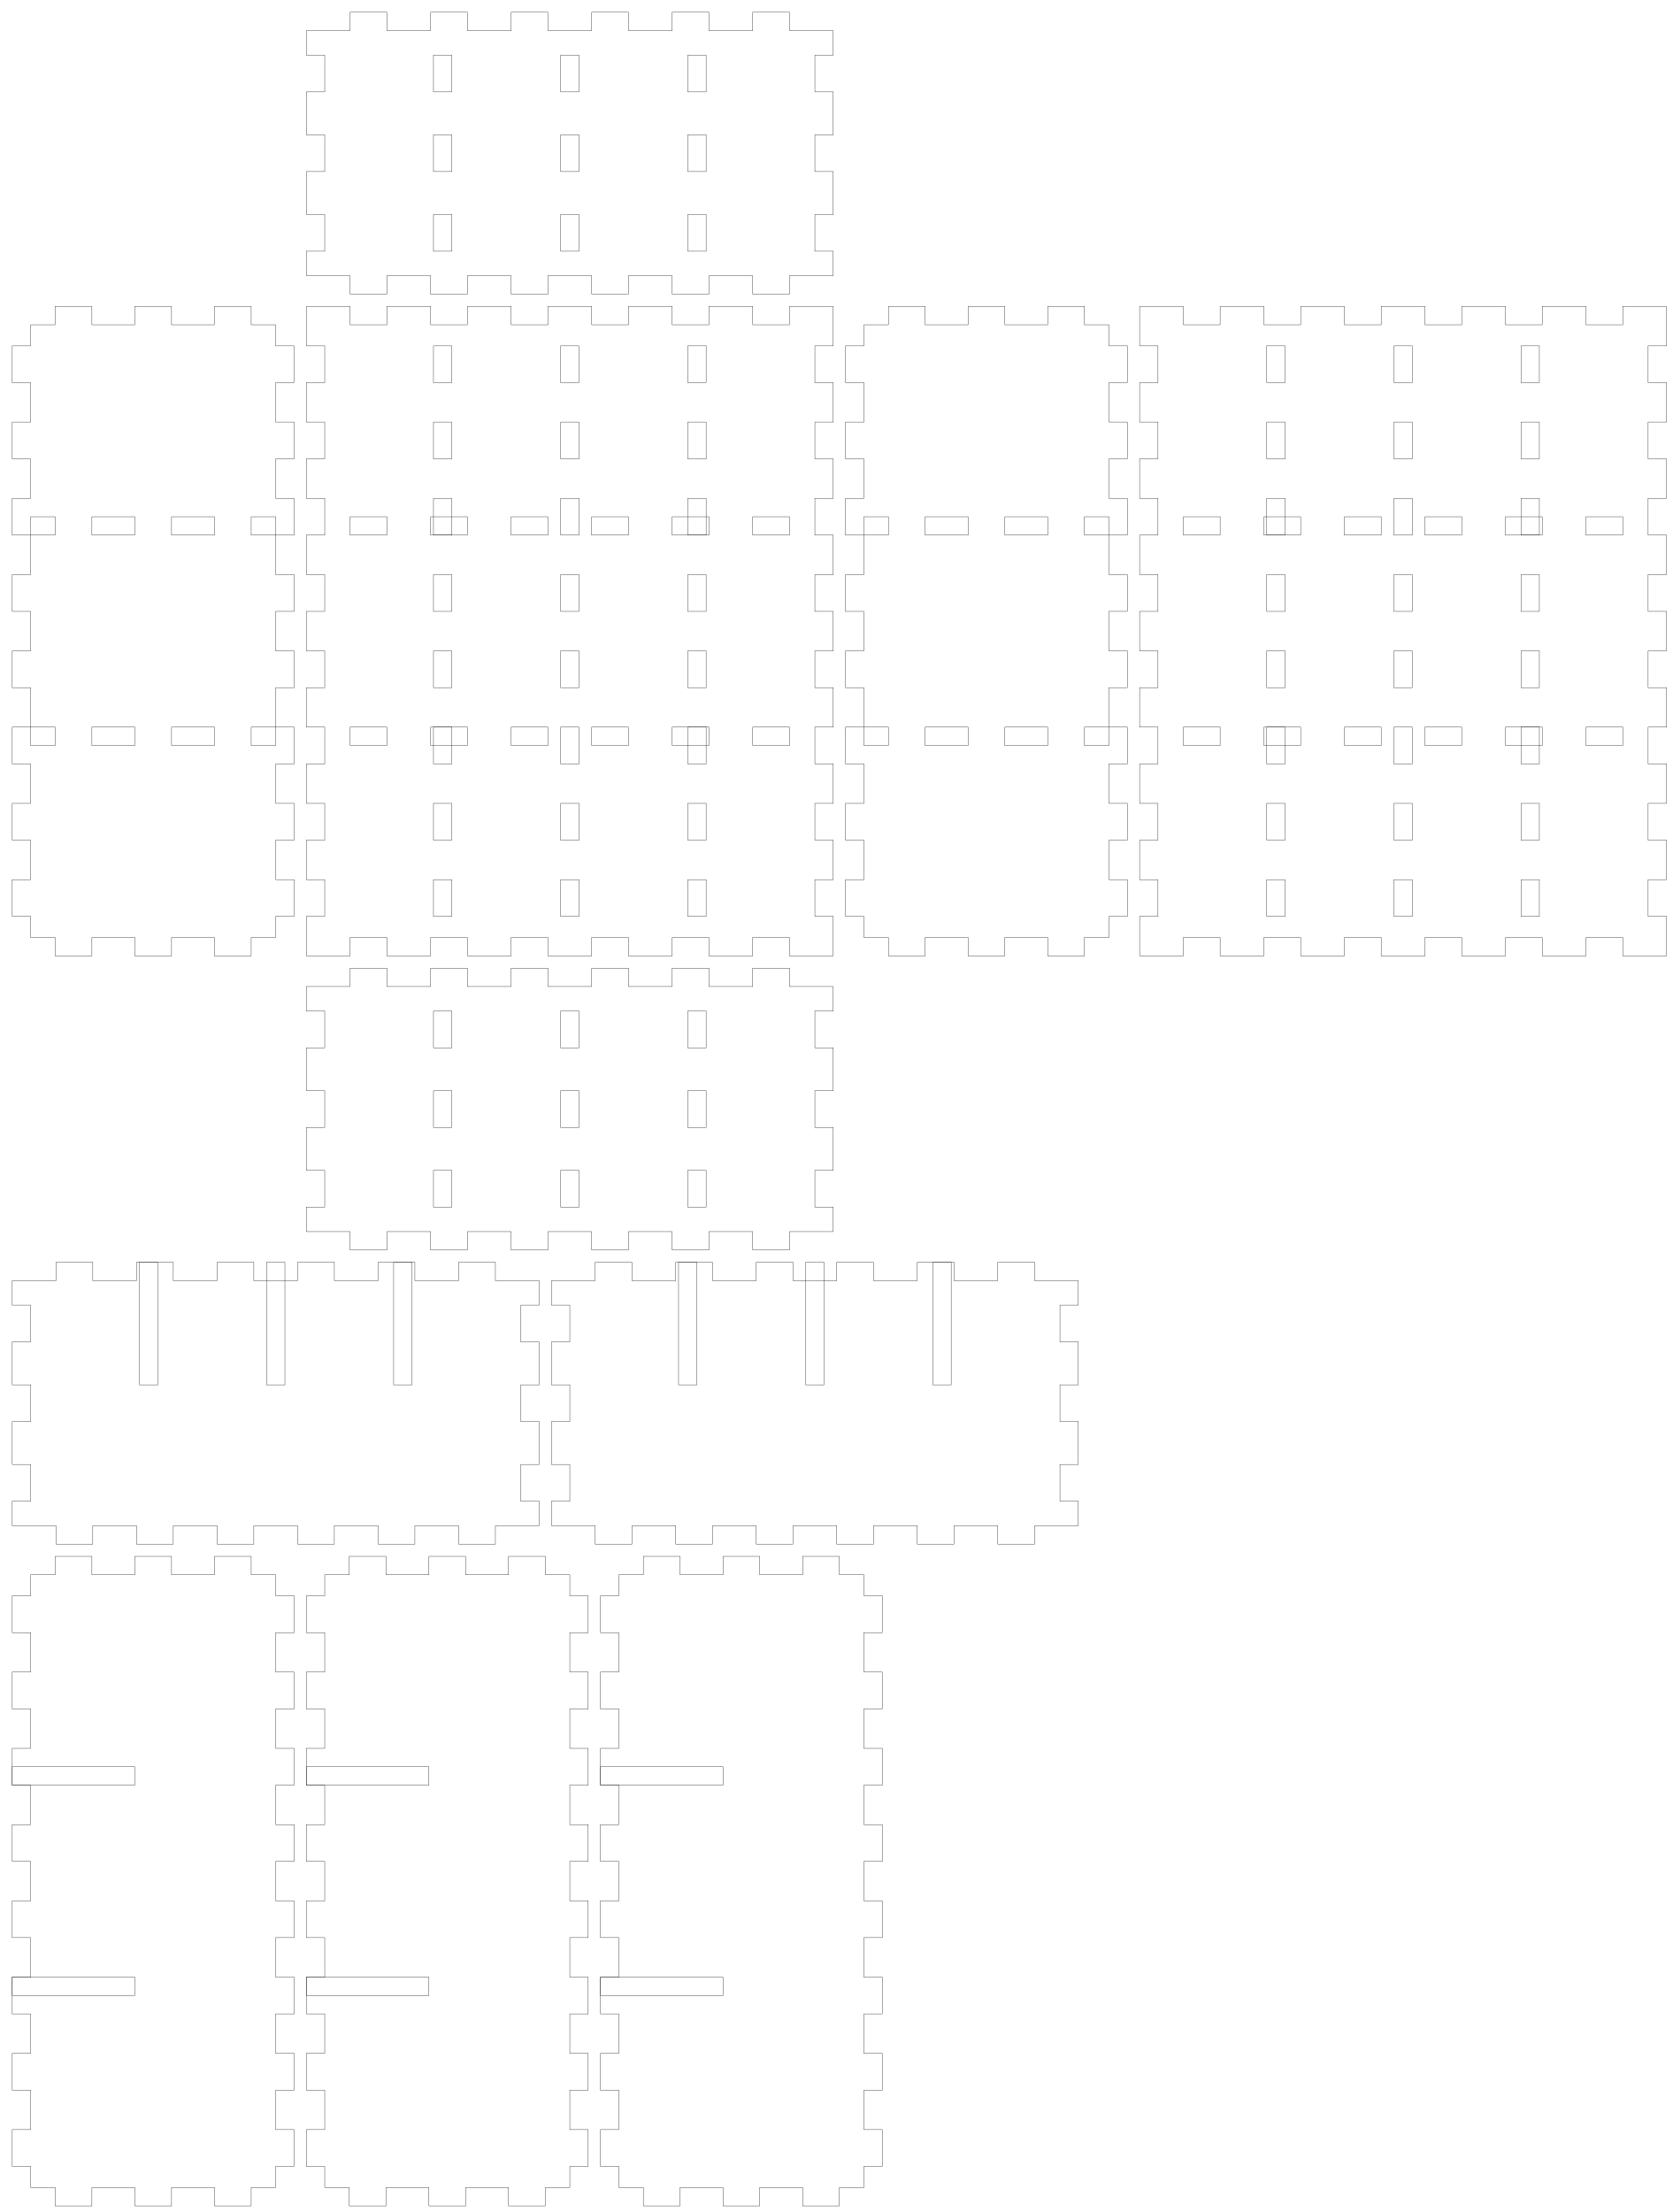
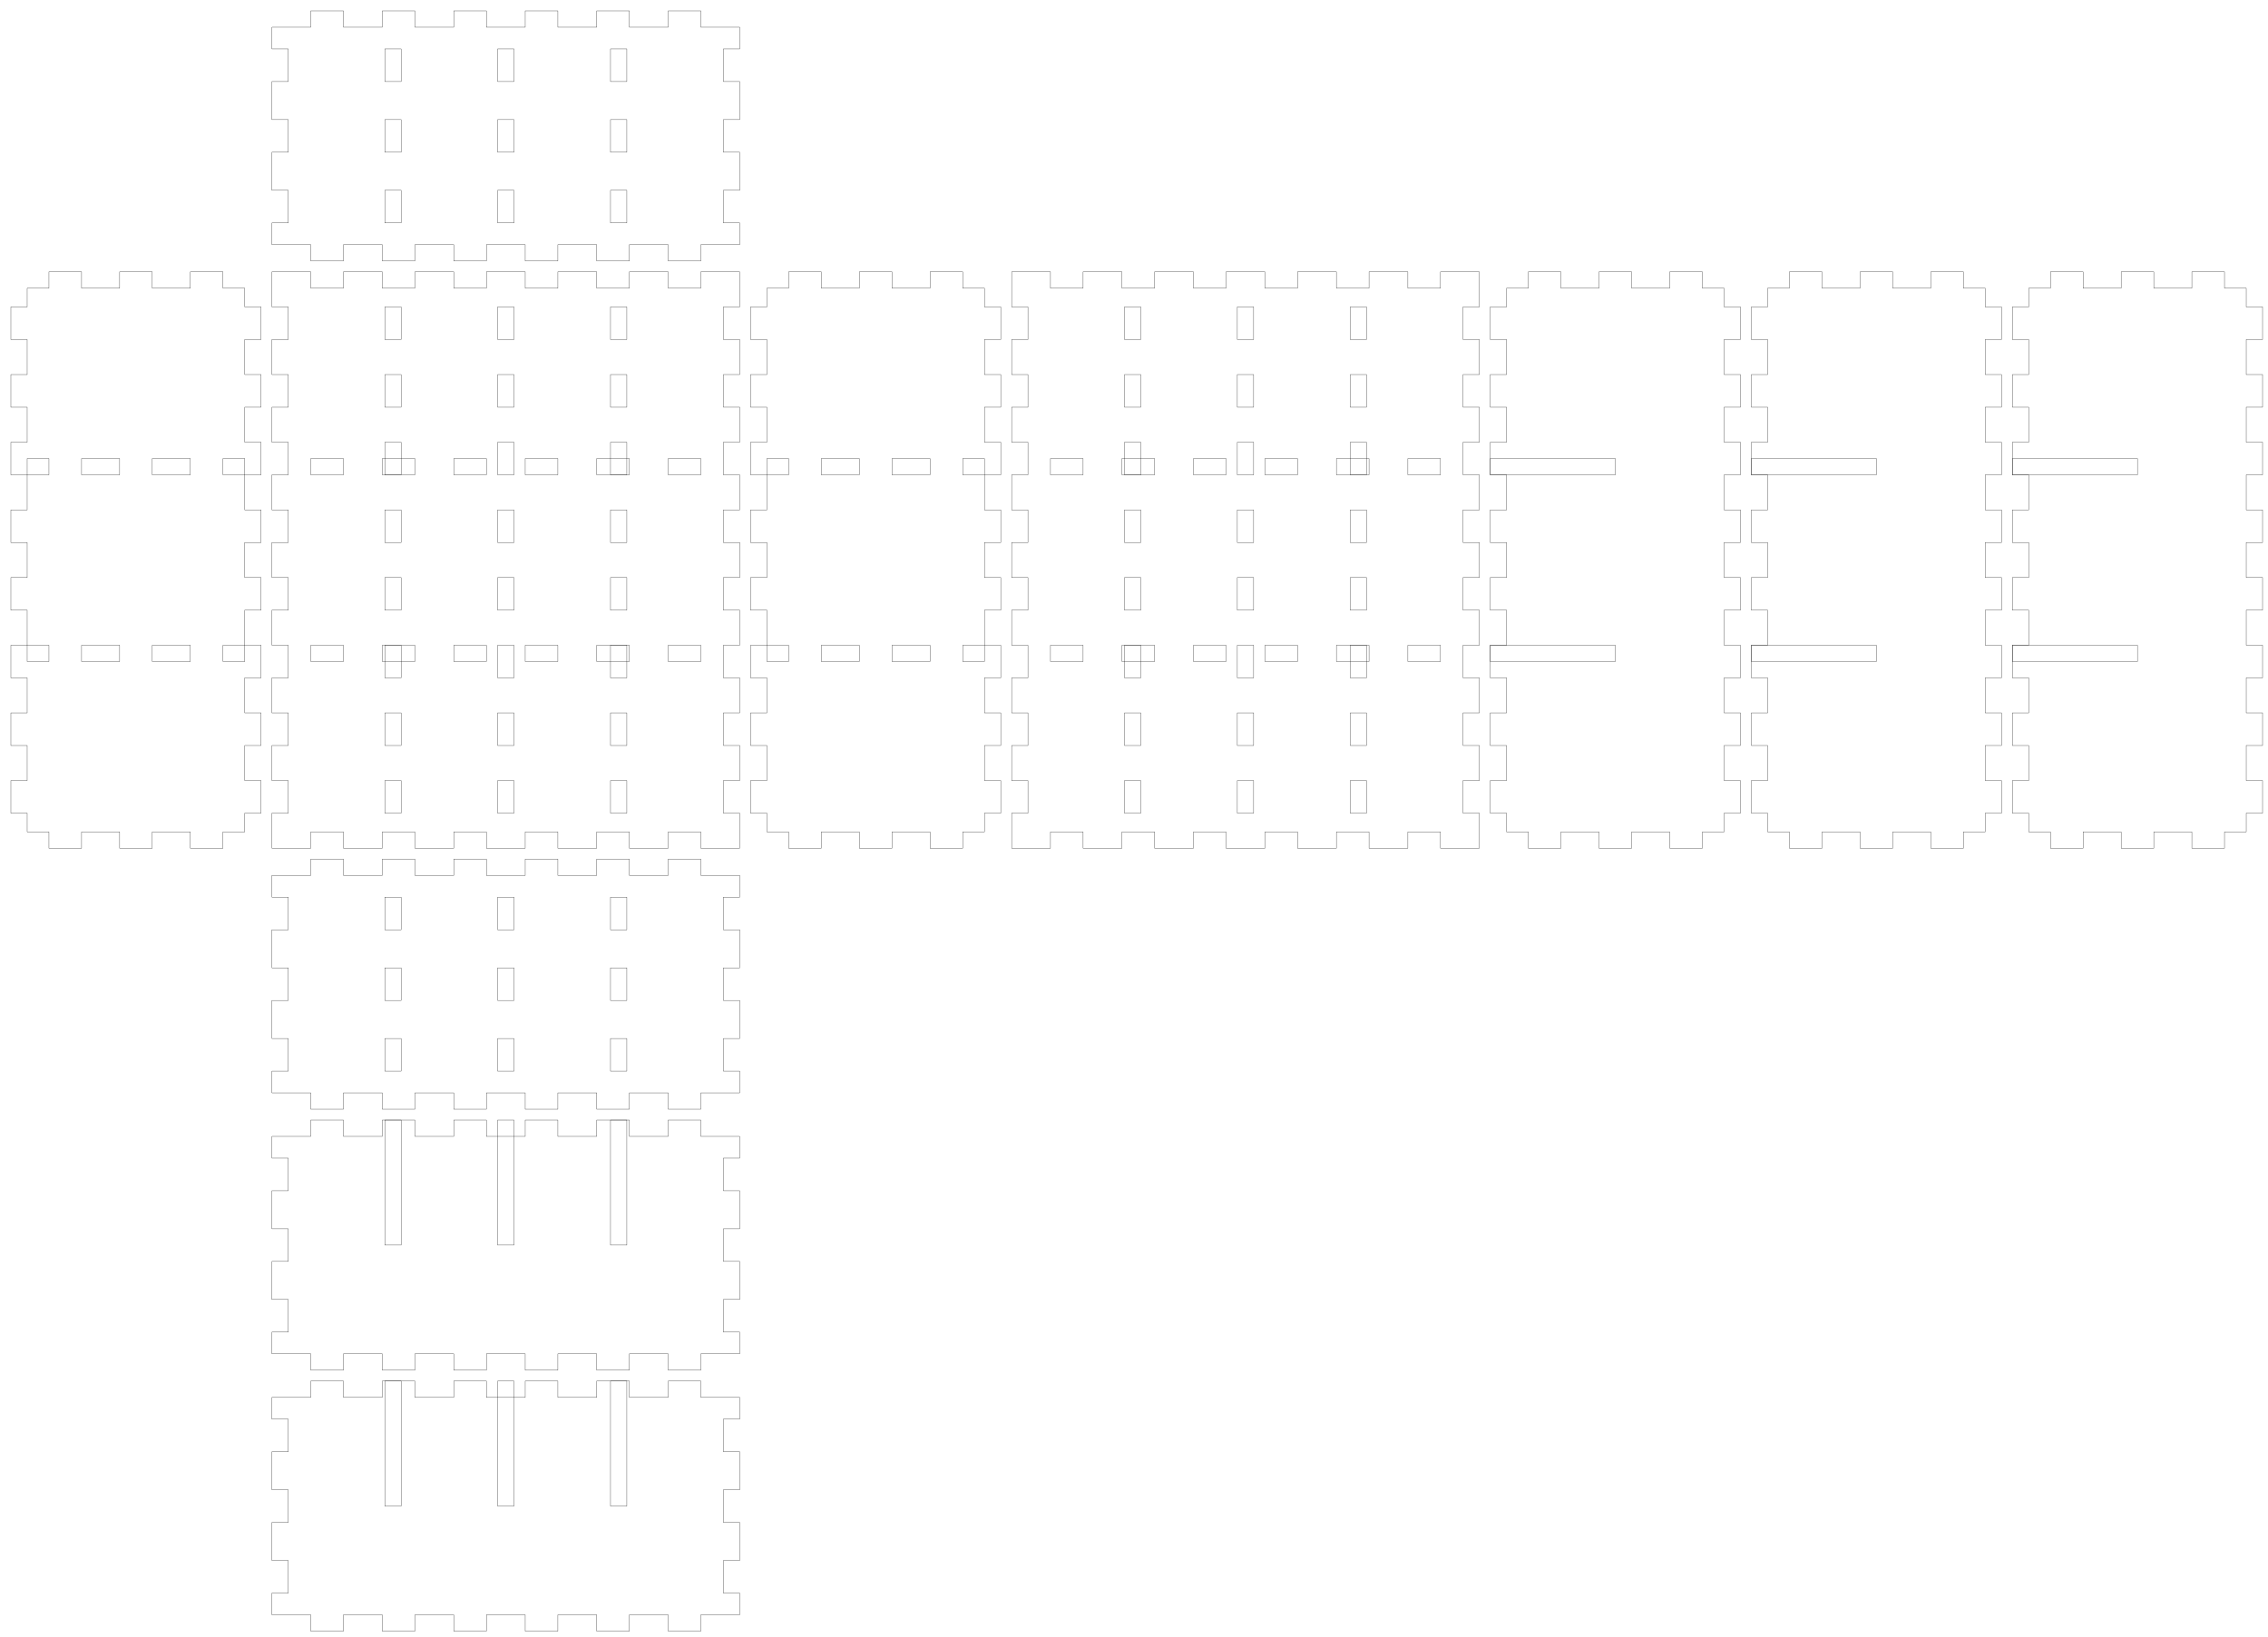
- <svg xmlns="http://www.w3.org/2000/svg" width="273mm" height="361mm" viewBox="0 0 273 361" version="1.1" id="svg5">
+ <svg xmlns="http://www.w3.org/2000/svg" width="417mm" height="301mm" viewBox="0 0 417 301" version="1.1" id="svg5">
  <defs id="defs2" />
  <g id="layer1">
    <g id="piece_001">
      <path id="side_001" style="fill:none;stroke:#000000;stroke-width:0.051" d="m 50 161 l 7.143 0 l 0 -3 l 6 0 l 0 3 l 7.143 0 l 0 -3 l 6 0 l 0 3 l 7.143 0 l 0 -3 l 6 0 l 0 3 l 7.143 0 l 0 -3 l 6 0 l 0 3 l 7.143 0 l 0 -3 l 6 0 l 0 3 l 7.143 0 l 0 -3 l 6 0 l 0 3 l 7.143 0" />
      <path id="side_002" style="fill:none;stroke:#000000;stroke-width:0.051" d="m 136 161 l 0 4 l -3 0 l 0 6 l 3 0 l 0 7 l -3 0 l 0 6 l 3 0 l 0 7 l -3 0 l 0 6 l 3 0 l 0 4" />
      <path id="hole_001" style="fill:none;stroke:#000000;stroke-width:0.051" d="m 112.25 165 l 0 6 l 3 0 l 0 -6 l -3 0 z" />
      <path id="hole_002" style="fill:none;stroke:#000000;stroke-width:0.051" d="m 91.5 165 l 0 6 l 3 0 l 0 -6 l -3 0 z" />
      <path id="hole_003" style="fill:none;stroke:#000000;stroke-width:0.051" d="m 70.75 165 l 0 6 l 3 0 l 0 -6 l -3 0 z" />
      <path id="hole_004" style="fill:none;stroke:#000000;stroke-width:0.051" d="m 112.25 178 l 0 6 l 3 0 l 0 -6 l -3 0 z" />
      <path id="hole_005" style="fill:none;stroke:#000000;stroke-width:0.051" d="m 91.5 178 l 0 6 l 3 0 l 0 -6 l -3 0 z" />
      <path id="hole_006" style="fill:none;stroke:#000000;stroke-width:0.051" d="m 70.75 178 l 0 6 l 3 0 l 0 -6 l -3 0 z" />
      <path id="hole_007" style="fill:none;stroke:#000000;stroke-width:0.051" d="m 112.25 191 l 0 6 l 3 0 l 0 -6 l -3 0 z" />
      <path id="hole_008" style="fill:none;stroke:#000000;stroke-width:0.051" d="m 91.5 191 l 0 6 l 3 0 l 0 -6 l -3 0 z" />
      <path id="hole_009" style="fill:none;stroke:#000000;stroke-width:0.051" d="m 70.75 191 l 0 6 l 3 0 l 0 -6 l -3 0 z" />
      <path id="side_003" style="fill:none;stroke:#000000;stroke-width:0.051" d="m 136 201 l -7.143 0 l 0 3 l -6 0 l 0 -3 l -7.143 0 l 0 3 l -6 0 l 0 -3 l -7.143 0 l 0 3 l -6 0 l 0 -3 l -7.143 0 l 0 3 l -6 0 l 0 -3 l -7.143 0 l 0 3 l -6 0 l 0 -3 l -7.143 0 l 0 3 l -6 0 l 0 -3 l -7.143 0" />
      <path id="side_004" style="fill:none;stroke:#000000;stroke-width:0.051" d="m 50 201 l 0 -4 l 3 0 l 0 -6 l -3 0 l 0 -7 l 3 0 l 0 -6 l -3 0 l 0 -7 l 3 0 l 0 -6 l -3 0 l 0 -4" />
    </g>
    <g id="xdivider_001">
-       <path id="side_005" style="fill:none;stroke:#000000;stroke-width:0.051" d="m 2 209 l 7.143 0 l 0 -3 l 6 0 l 0 3 l 7.143 0 l 0 -3 l 6 0 l 0 3 l 7.143 0 l 0 -3 l 6 0 l 0 3 l 7.143 0 l 0 -3 l 6 0 l 0 3 l 7.143 0 l 0 -3 l 6 0 l 0 3 l 7.143 0 l 0 -3 l 6 0 l 0 3 l 7.143 0" />
-       <path id="side_006" style="fill:none;stroke:#000000;stroke-width:0.051" d="m 88 209 l 0 4 l -3 0 l 0 6 l 3 0 l 0 7 l -3 0 l 0 6 l 3 0 l 0 7 l -3 0 l 0 6 l 3 0 l 0 4" />
-       <path id="slot_001" style="fill:none;stroke:#000000;stroke-width:0.051" d="m 64.25 206 l 0 20 l 3 0 l 0 -20 l -3 0 z" />
-       <path id="slot_002" style="fill:none;stroke:#000000;stroke-width:0.051" d="m 43.5 206 l 0 20 l 3 0 l 0 -20 l -3 0 z" />
-       <path id="slot_003" style="fill:none;stroke:#000000;stroke-width:0.051" d="m 22.75 206 l 0 20 l 3 0 l 0 -20 l -3 0 z" />
-       <path id="side_007" style="fill:none;stroke:#000000;stroke-width:0.051" d="m 88 249 l -7.143 0 l 0 3 l -6 0 l 0 -3 l -7.143 0 l 0 3 l -6 0 l 0 -3 l -7.143 0 l 0 3 l -6 0 l 0 -3 l -7.143 0 l 0 3 l -6 0 l 0 -3 l -7.143 0 l 0 3 l -6 0 l 0 -3 l -7.143 0 l 0 3 l -6 0 l 0 -3 l -7.143 0" />
-       <path id="side_008" style="fill:none;stroke:#000000;stroke-width:0.051" d="m 2 249 l 0 -4 l 3 0 l 0 -6 l -3 0 l 0 -7 l 3 0 l 0 -6 l -3 0 l 0 -7 l 3 0 l 0 -6 l -3 0 l 0 -4" />
+       <path id="side_005" style="fill:none;stroke:#000000;stroke-width:0.051" d="m 50 209 l 7.143 0 l 0 -3 l 6 0 l 0 3 l 7.143 0 l 0 -3 l 6 0 l 0 3 l 7.143 0 l 0 -3 l 6 0 l 0 3 l 7.143 0 l 0 -3 l 6 0 l 0 3 l 7.143 0 l 0 -3 l 6 0 l 0 3 l 7.143 0 l 0 -3 l 6 0 l 0 3 l 7.143 0" />
+       <path id="side_006" style="fill:none;stroke:#000000;stroke-width:0.051" d="m 136 209 l 0 4 l -3 0 l 0 6 l 3 0 l 0 7 l -3 0 l 0 6 l 3 0 l 0 7 l -3 0 l 0 6 l 3 0 l 0 4" />
+       <path id="slot_001" style="fill:none;stroke:#000000;stroke-width:0.051" d="m 112.25 206 l 0 23 l 3 0 l 0 -23 l -3 0 z" />
+       <path id="slot_002" style="fill:none;stroke:#000000;stroke-width:0.051" d="m 91.5 206 l 0 23 l 3 0 l 0 -23 l -3 0 z" />
+       <path id="slot_003" style="fill:none;stroke:#000000;stroke-width:0.051" d="m 70.75 206 l 0 23 l 3 0 l 0 -23 l -3 0 z" />
+       <path id="side_007" style="fill:none;stroke:#000000;stroke-width:0.051" d="m 136 249 l -7.143 0 l 0 3 l -6 0 l 0 -3 l -7.143 0 l 0 3 l -6 0 l 0 -3 l -7.143 0 l 0 3 l -6 0 l 0 -3 l -7.143 0 l 0 3 l -6 0 l 0 -3 l -7.143 0 l 0 3 l -6 0 l 0 -3 l -7.143 0 l 0 3 l -6 0 l 0 -3 l -7.143 0" />
+       <path id="side_008" style="fill:none;stroke:#000000;stroke-width:0.051" d="m 50 249 l 0 -4 l 3 0 l 0 -6 l -3 0 l 0 -7 l 3 0 l 0 -6 l -3 0 l 0 -7 l 3 0 l 0 -6 l -3 0 l 0 -4" />
    </g>
    <g id="xdivider_002">
-       <path id="side_009" style="fill:none;stroke:#000000;stroke-width:0.051" d="m 90 209 l 7.143 0 l 0 -3 l 6 0 l 0 3 l 7.143 0 l 0 -3 l 6 0 l 0 3 l 7.143 0 l 0 -3 l 6 0 l 0 3 l 7.142 0 l 0 -3 l 6 0 l 0 3 l 7.143 0 l 0 -3 l 6 0 l 0 3 l 7.143 0 l 0 -3 l 6 0 l 0 3 l 7.143 0" />
-       <path id="side_010" style="fill:none;stroke:#000000;stroke-width:0.051" d="m 176 209 l 0 4 l -3 0 l 0 6 l 3 0 l 0 7 l -3 0 l 0 6 l 3 0 l 0 7 l -3 0 l 0 6 l 3 0 l 0 4" />
-       <path id="slot_004" style="fill:none;stroke:#000000;stroke-width:0.051" d="m 152.25 206 l 0 20 l 3 0 l 0 -20 l -3 0 z" />
-       <path id="slot_005" style="fill:none;stroke:#000000;stroke-width:0.051" d="m 131.5 206 l 0 20 l 3 0 l 0 -20 l -3 0 z" />
-       <path id="slot_006" style="fill:none;stroke:#000000;stroke-width:0.051" d="m 110.75 206 l 0 20 l 3 0 l 0 -20 l -3 0 z" />
-       <path id="side_011" style="fill:none;stroke:#000000;stroke-width:0.051" d="m 176 249 l -7.143 0 l 0 3 l -6 0 l 0 -3 l -7.143 0 l 0 3 l -6 0 l 0 -3 l -7.143 0 l 0 3 l -6 0 l 0 -3 l -7.142 0 l 0 3 l -6 0 l 0 -3 l -7.143 0 l 0 3 l -6 0 l 0 -3 l -7.143 0 l 0 3 l -6 0 l 0 -3 l -7.143 0" />
-       <path id="side_012" style="fill:none;stroke:#000000;stroke-width:0.051" d="m 90 249 l 0 -4 l 3 0 l 0 -6 l -3 0 l 0 -7 l 3 0 l 0 -6 l -3 0 l 0 -7 l 3 0 l 0 -6 l -3 0 l 0 -4" />
+       <path id="side_009" style="fill:none;stroke:#000000;stroke-width:0.051" d="m 50 257 l 7.143 0 l 0 -3 l 6 0 l 0 3 l 7.143 0 l 0 -3 l 6 0 l 0 3 l 7.143 0 l 0 -3 l 6 0 l 0 3 l 7.143 0 l 0 -3 l 6 0 l 0 3 l 7.143 0 l 0 -3 l 6 0 l 0 3 l 7.143 0 l 0 -3 l 6 0 l 0 3 l 7.143 0" />
+       <path id="side_010" style="fill:none;stroke:#000000;stroke-width:0.051" d="m 136 257 l 0 4 l -3 0 l 0 6 l 3 0 l 0 7 l -3 0 l 0 6 l 3 0 l 0 7 l -3 0 l 0 6 l 3 0 l 0 4" />
+       <path id="slot_004" style="fill:none;stroke:#000000;stroke-width:0.051" d="m 112.25 254 l 0 23 l 3 0 l 0 -23 l -3 0 z" />
+       <path id="slot_005" style="fill:none;stroke:#000000;stroke-width:0.051" d="m 91.5 254 l 0 23 l 3 0 l 0 -23 l -3 0 z" />
+       <path id="slot_006" style="fill:none;stroke:#000000;stroke-width:0.051" d="m 70.75 254 l 0 23 l 3 0 l 0 -23 l -3 0 z" />
+       <path id="side_011" style="fill:none;stroke:#000000;stroke-width:0.051" d="m 136 297 l -7.143 0 l 0 3 l -6 0 l 0 -3 l -7.143 0 l 0 3 l -6 0 l 0 -3 l -7.143 0 l 0 3 l -6 0 l 0 -3 l -7.143 0 l 0 3 l -6 0 l 0 -3 l -7.143 0 l 0 3 l -6 0 l 0 -3 l -7.143 0 l 0 3 l -6 0 l 0 -3 l -7.143 0" />
+       <path id="side_012" style="fill:none;stroke:#000000;stroke-width:0.051" d="m 50 297 l 0 -4 l 3 0 l 0 -6 l -3 0 l 0 -7 l 3 0 l 0 -6 l -3 0 l 0 -7 l 3 0 l 0 -6 l -3 0 l 0 -4" />
    </g>
    <g id="piece_002">
      <path id="side_013" style="fill:none;stroke:#000000;stroke-width:0.051" d="m 5 53 l 4 0 l 0 -3 l 6 0 l 0 3 l 7 0 l 0 -3 l 6 0 l 0 3 l 7 0 l 0 -3 l 6 0 l 0 3 l 4 0" />
      <path id="hole_010" style="fill:none;stroke:#000000;stroke-width:0.051" d="m 5 87.333 l 4 0 l 0 -3 l -4 0 l 0 3 z" />
      <path id="hole_011" style="fill:none;stroke:#000000;stroke-width:0.051" d="m 5 121.667 l 4 0 l 0 -3 l -4 0 l 0 3 z" />
      <path id="hole_012" style="fill:none;stroke:#000000;stroke-width:0.051" d="m 15 87.333 l 7 0 l 0 -3 l -7 0 l 0 3 z" />
      <path id="hole_013" style="fill:none;stroke:#000000;stroke-width:0.051" d="m 15 121.667 l 7 0 l 0 -3 l -7 0 l 0 3 z" />
      <path id="hole_014" style="fill:none;stroke:#000000;stroke-width:0.051" d="m 28 87.333 l 7 0 l 0 -3 l -7 0 l 0 3 z" />
      <path id="hole_015" style="fill:none;stroke:#000000;stroke-width:0.051" d="m 28 121.667 l 7 0 l 0 -3 l -7 0 l 0 3 z" />
      <path id="hole_016" style="fill:none;stroke:#000000;stroke-width:0.051" d="m 41 87.333 l 4 0 l 0 -3 l -4 0 l 0 3 z" />
      <path id="hole_017" style="fill:none;stroke:#000000;stroke-width:0.051" d="m 41 121.667 l 4 0 l 0 -3 l -4 0 l 0 3 z" />
      <path id="side_014" style="fill:none;stroke:#000000;stroke-width:0.051" d="m 45 53 l 0 3.444 l 3 0 l 0 6 l -3 0 l 0 6.444 l 3 0 l 0 6 l -3 0 l 0 6.444 l 3 0 l 0 6 l -3 0 l 0 6.444 l 3 0 l 0 6 l -3 0 l 0 6.444 l 3 0 l 0 6 l -3 0 l 0 6.445 l 3 0 l 0 6 l -3 0 l 0 6.444 l 3 0 l 0 6 l -3 0 l 0 6.445 l 3 0 l 0 6 l -3 0 l 0 3.444" />
      <path id="side_015" style="fill:none;stroke:#000000;stroke-width:0.051" d="m 45 153 l -4 0 l 0 3 l -6 0 l 0 -3 l -7 0 l 0 3 l -6 0 l 0 -3 l -7 0 l 0 3 l -6 0 l 0 -3 l -4 0" />
      <path id="side_016" style="fill:none;stroke:#000000;stroke-width:0.051" d="m 5 153 l 0 -3.444 l -3 0 l 0 -6 l 3 0 l 0 -6.445 l -3 0 l 0 -6 l 3 0 l 0 -6.444 l -3 0 l 0 -6 l 3 0 l 0 -6.445 l -3 0 l 0 -6 l 3 0 l 0 -6.444 l -3 0 l 0 -6 l 3 0 l 0 -6.444 l -3 0 l 0 -6 l 3 0 l 0 -6.444 l -3 0 l 0 -6 l 3 0 l 0 -6.444 l -3 0 l 0 -6 l 3 0 l 0 -3.444" />
    </g>
    <g id="ydivider_001">
-       <path id="side_017" style="fill:none;stroke:#000000;stroke-width:0.051" d="m 5 257 l 4 0 l 0 -3 l 6 0 l 0 3 l 7 0 l 0 -3 l 6 0 l 0 3 l 7 0 l 0 -3 l 6 0 l 0 3 l 4 0" />
-       <path id="slot_007" style="fill:none;stroke:#000000;stroke-width:0.051" d="m 2 288.333 l 20 0 l 0 3 l -20 0 l 0 -3 z" />
-       <path id="slot_008" style="fill:none;stroke:#000000;stroke-width:0.051" d="m 2 322.667 l 20 0 l 0 3 l -20 0 l 0 -3 z" />
-       <path id="side_018" style="fill:none;stroke:#000000;stroke-width:0.051" d="m 45 257 l 0 3.444 l 3 0 l 0 6 l -3 0 l 0 6.445 l 3 0 l 0 6 l -3 0 l 0 6.444 l 3 0 l 0 6 l -3 0 l 0 6.445 l 3 0 l 0 6 l -3 0 l 0 6.444 l 3 0 l 0 6 l -3 0 l 0 6.445 l 3 0 l 0 6 l -3 0 l 0 6.444 l 3 0 l 0 6 l -3 0 l 0 6.445 l 3 0 l 0 6 l -3 0 l 0 3.444" />
-       <path id="side_019" style="fill:none;stroke:#000000;stroke-width:0.051" d="m 45 357 l -4 0 l 0 3 l -6 0 l 0 -3 l -7 0 l 0 3 l -6 0 l 0 -3 l -7 0 l 0 3 l -6 0 l 0 -3 l -4 0" />
-       <path id="side_020" style="fill:none;stroke:#000000;stroke-width:0.051" d="m 5 357 l 0 -3.444 l -3 0 l 0 -6 l 3 0 l 0 -6.445 l -3 0 l 0 -6 l 3 0 l 0 -6.444 l -3 0 l 0 -6 l 3 0 l 0 -6.445 l -3 0 l 0 -6 l 3 0 l 0 -6.444 l -3 0 l 0 -6 l 3 0 l 0 -6.445 l -3 0 l 0 -6 l 3 0 l 0 -6.444 l -3 0 l 0 -6 l 3 0 l 0 -6.445 l -3 0 l 0 -6 l 3 0 l 0 -3.444" />
+       <path id="side_017" style="fill:none;stroke:#000000;stroke-width:0.051" d="m 277 53 l 4 0 l 0 -3 l 6 0 l 0 3 l 7 0 l 0 -3 l 6 0 l 0 3 l 7 0 l 0 -3 l 6 0 l 0 3 l 4 0" />
+       <path id="slot_007" style="fill:none;stroke:#000000;stroke-width:0.051" d="m 274 84.333 l 23 0 l 0 3 l -23 0 l 0 -3 z" />
+       <path id="slot_008" style="fill:none;stroke:#000000;stroke-width:0.051" d="m 274 118.667 l 23 0 l 0 3 l -23 0 l 0 -3 z" />
+       <path id="side_018" style="fill:none;stroke:#000000;stroke-width:0.051" d="m 317 53 l 0 3.444 l 3 0 l 0 6 l -3 0 l 0 6.444 l 3 0 l 0 6 l -3 0 l 0 6.444 l 3 0 l 0 6 l -3 0 l 0 6.444 l 3 0 l 0 6 l -3 0 l 0 6.444 l 3 0 l 0 6 l -3 0 l 0 6.445 l 3 0 l 0 6 l -3 0 l 0 6.444 l 3 0 l 0 6 l -3 0 l 0 6.445 l 3 0 l 0 6 l -3 0 l 0 3.444" />
+       <path id="side_019" style="fill:none;stroke:#000000;stroke-width:0.051" d="m 317 153 l -4 0 l 0 3 l -6 0 l 0 -3 l -7 0 l 0 3 l -6 0 l 0 -3 l -7 0 l 0 3 l -6 0 l 0 -3 l -4 0" />
+       <path id="side_020" style="fill:none;stroke:#000000;stroke-width:0.051" d="m 277 153 l 0 -3.444 l -3 0 l 0 -6 l 3 0 l 0 -6.445 l -3 0 l 0 -6 l 3 0 l 0 -6.444 l -3 0 l 0 -6 l 3 0 l 0 -6.445 l -3 0 l 0 -6 l 3 0 l 0 -6.444 l -3 0 l 0 -6 l 3 0 l 0 -6.444 l -3 0 l 0 -6 l 3 0 l 0 -6.444 l -3 0 l 0 -6 l 3 0 l 0 -6.444 l -3 0 l 0 -6 l 3 0 l 0 -3.444" />
    </g>
    <g id="ydivider_002">
-       <path id="side_021" style="fill:none;stroke:#000000;stroke-width:0.051" d="m 53 257 l 4 0 l 0 -3 l 6 0 l 0 3 l 7 0 l 0 -3 l 6 0 l 0 3 l 7 0 l 0 -3 l 6 0 l 0 3 l 4 0" />
-       <path id="slot_009" style="fill:none;stroke:#000000;stroke-width:0.051" d="m 50 288.333 l 20 0 l 0 3 l -20 0 l 0 -3 z" />
-       <path id="slot_010" style="fill:none;stroke:#000000;stroke-width:0.051" d="m 50 322.667 l 20 0 l 0 3 l -20 0 l 0 -3 z" />
-       <path id="side_022" style="fill:none;stroke:#000000;stroke-width:0.051" d="m 93 257 l 0 3.444 l 3 0 l 0 6 l -3 0 l 0 6.445 l 3 0 l 0 6 l -3 0 l 0 6.444 l 3 0 l 0 6 l -3 0 l 0 6.445 l 3 0 l 0 6 l -3 0 l 0 6.444 l 3 0 l 0 6 l -3 0 l 0 6.445 l 3 0 l 0 6 l -3 0 l 0 6.444 l 3 0 l 0 6 l -3 0 l 0 6.445 l 3 0 l 0 6 l -3 0 l 0 3.444" />
-       <path id="side_023" style="fill:none;stroke:#000000;stroke-width:0.051" d="m 93 357 l -4 0 l 0 3 l -6 0 l 0 -3 l -7 0 l 0 3 l -6 0 l 0 -3 l -7 0 l 0 3 l -6 0 l 0 -3 l -4 0" />
-       <path id="side_024" style="fill:none;stroke:#000000;stroke-width:0.051" d="m 53 357 l 0 -3.444 l -3 0 l 0 -6 l 3 0 l 0 -6.445 l -3 0 l 0 -6 l 3 0 l 0 -6.444 l -3 0 l 0 -6 l 3 0 l 0 -6.445 l -3 0 l 0 -6 l 3 0 l 0 -6.444 l -3 0 l 0 -6 l 3 0 l 0 -6.445 l -3 0 l 0 -6 l 3 0 l 0 -6.444 l -3 0 l 0 -6 l 3 0 l 0 -6.445 l -3 0 l 0 -6 l 3 0 l 0 -3.444" />
+       <path id="side_021" style="fill:none;stroke:#000000;stroke-width:0.051" d="m 325 53 l 4 0 l 0 -3 l 6 0 l 0 3 l 7 0 l 0 -3 l 6 0 l 0 3 l 7 0 l 0 -3 l 6 0 l 0 3 l 4 0" />
+       <path id="slot_009" style="fill:none;stroke:#000000;stroke-width:0.051" d="m 322 84.333 l 23 0 l 0 3 l -23 0 l 0 -3 z" />
+       <path id="slot_010" style="fill:none;stroke:#000000;stroke-width:0.051" d="m 322 118.667 l 23 0 l 0 3 l -23 0 l 0 -3 z" />
+       <path id="side_022" style="fill:none;stroke:#000000;stroke-width:0.051" d="m 365 53 l 0 3.444 l 3 0 l 0 6 l -3 0 l 0 6.444 l 3 0 l 0 6 l -3 0 l 0 6.444 l 3 0 l 0 6 l -3 0 l 0 6.444 l 3 0 l 0 6 l -3 0 l 0 6.444 l 3 0 l 0 6 l -3 0 l 0 6.445 l 3 0 l 0 6 l -3 0 l 0 6.444 l 3 0 l 0 6 l -3 0 l 0 6.445 l 3 0 l 0 6 l -3 0 l 0 3.444" />
+       <path id="side_023" style="fill:none;stroke:#000000;stroke-width:0.051" d="m 365 153 l -4 0 l 0 3 l -6 0 l 0 -3 l -7 0 l 0 3 l -6 0 l 0 -3 l -7 0 l 0 3 l -6 0 l 0 -3 l -4 0" />
+       <path id="side_024" style="fill:none;stroke:#000000;stroke-width:0.051" d="m 325 153 l 0 -3.444 l -3 0 l 0 -6 l 3 0 l 0 -6.445 l -3 0 l 0 -6 l 3 0 l 0 -6.444 l -3 0 l 0 -6 l 3 0 l 0 -6.445 l -3 0 l 0 -6 l 3 0 l 0 -6.444 l -3 0 l 0 -6 l 3 0 l 0 -6.444 l -3 0 l 0 -6 l 3 0 l 0 -6.444 l -3 0 l 0 -6 l 3 0 l 0 -6.444 l -3 0 l 0 -6 l 3 0 l 0 -3.444" />
    </g>
    <g id="ydivider_003">
-       <path id="side_025" style="fill:none;stroke:#000000;stroke-width:0.051" d="m 101 257 l 4 0 l 0 -3 l 6 0 l 0 3 l 7 0 l 0 -3 l 6 0 l 0 3 l 7 0 l 0 -3 l 6 0 l 0 3 l 4 0" />
-       <path id="slot_011" style="fill:none;stroke:#000000;stroke-width:0.051" d="m 98 288.333 l 20 0 l 0 3 l -20 0 l 0 -3 z" />
-       <path id="slot_012" style="fill:none;stroke:#000000;stroke-width:0.051" d="m 98 322.667 l 20 0 l 0 3 l -20 0 l 0 -3 z" />
-       <path id="side_026" style="fill:none;stroke:#000000;stroke-width:0.051" d="m 141 257 l 0 3.444 l 3 0 l 0 6 l -3 0 l 0 6.445 l 3 0 l 0 6 l -3 0 l 0 6.444 l 3 0 l 0 6 l -3 0 l 0 6.445 l 3 0 l 0 6 l -3 0 l 0 6.444 l 3 0 l 0 6 l -3 0 l 0 6.445 l 3 0 l 0 6 l -3 0 l 0 6.444 l 3 0 l 0 6 l -3 0 l 0 6.445 l 3 0 l 0 6 l -3 0 l 0 3.444" />
-       <path id="side_027" style="fill:none;stroke:#000000;stroke-width:0.051" d="m 141 357 l -4 0 l 0 3 l -6 0 l 0 -3 l -7 0 l 0 3 l -6 0 l 0 -3 l -7 0 l 0 3 l -6 0 l 0 -3 l -4 0" />
-       <path id="side_028" style="fill:none;stroke:#000000;stroke-width:0.051" d="m 101 357 l 0 -3.444 l -3 0 l 0 -6 l 3 0 l 0 -6.445 l -3 0 l 0 -6 l 3 0 l 0 -6.444 l -3 0 l 0 -6 l 3 0 l 0 -6.445 l -3 0 l 0 -6 l 3 0 l 0 -6.444 l -3 0 l 0 -6 l 3 0 l 0 -6.445 l -3 0 l 0 -6 l 3 0 l 0 -6.444 l -3 0 l 0 -6 l 3 0 l 0 -6.445 l -3 0 l 0 -6 l 3 0 l 0 -3.444" />
+       <path id="side_025" style="fill:none;stroke:#000000;stroke-width:0.051" d="m 373 53 l 4 0 l 0 -3 l 6 0 l 0 3 l 7 0 l 0 -3 l 6 0 l 0 3 l 7 0 l 0 -3 l 6 0 l 0 3 l 4 0" />
+       <path id="slot_011" style="fill:none;stroke:#000000;stroke-width:0.051" d="m 370 84.333 l 23 0 l 0 3 l -23 0 l 0 -3 z" />
+       <path id="slot_012" style="fill:none;stroke:#000000;stroke-width:0.051" d="m 370 118.667 l 23 0 l 0 3 l -23 0 l 0 -3 z" />
+       <path id="side_026" style="fill:none;stroke:#000000;stroke-width:0.051" d="m 413 53 l 0 3.444 l 3 0 l 0 6 l -3 0 l 0 6.444 l 3 0 l 0 6 l -3 0 l 0 6.444 l 3 0 l 0 6 l -3 0 l 0 6.444 l 3 0 l 0 6 l -3 0 l 0 6.444 l 3 0 l 0 6 l -3 0 l 0 6.445 l 3 0 l 0 6 l -3 0 l 0 6.444 l 3 0 l 0 6 l -3 0 l 0 6.445 l 3 0 l 0 6 l -3 0 l 0 3.444" />
+       <path id="side_027" style="fill:none;stroke:#000000;stroke-width:0.051" d="m 413 153 l -4 0 l 0 3 l -6 0 l 0 -3 l -7 0 l 0 3 l -6 0 l 0 -3 l -7 0 l 0 3 l -6 0 l 0 -3 l -4 0" />
+       <path id="side_028" style="fill:none;stroke:#000000;stroke-width:0.051" d="m 373 153 l 0 -3.444 l -3 0 l 0 -6 l 3 0 l 0 -6.445 l -3 0 l 0 -6 l 3 0 l 0 -6.444 l -3 0 l 0 -6 l 3 0 l 0 -6.445 l -3 0 l 0 -6 l 3 0 l 0 -6.444 l -3 0 l 0 -6 l 3 0 l 0 -6.444 l -3 0 l 0 -6 l 3 0 l 0 -6.444 l -3 0 l 0 -6 l 3 0 l 0 -6.444 l -3 0 l 0 -6 l 3 0 l 0 -3.444" />
    </g>
    <g id="piece_003">
      <path id="side_029" style="fill:none;stroke:#000000;stroke-width:0.051" d="m 50 50 l 7.143 0 l 0 3 l 6 0 l 0 -3 l 7.143 0 l 0 3 l 6 0 l 0 -3 l 7.143 0 l 0 3 l 6 0 l 0 -3 l 7.143 0 l 0 3 l 6 0 l 0 -3 l 7.143 0 l 0 3 l 6 0 l 0 -3 l 7.143 0 l 0 3 l 6 0 l 0 -3 l 7.143 0" />
      <path id="hole_018" style="fill:none;stroke:#000000;stroke-width:0.051" d="m 57.143 87.333 l 6 0 l 0 -3 l -6 0 l 0 3 z" />
      <path id="hole_019" style="fill:none;stroke:#000000;stroke-width:0.051" d="m 57.143 121.667 l 6 0 l 0 -3 l -6 0 l 0 3 z" />
      <path id="hole_020" style="fill:none;stroke:#000000;stroke-width:0.051" d="m 70.286 87.333 l 6 0 l 0 -3 l -6 0 l 0 3 z" />
      <path id="hole_021" style="fill:none;stroke:#000000;stroke-width:0.051" d="m 70.286 121.667 l 6 0 l 0 -3 l -6 0 l 0 3 z" />
      <path id="hole_022" style="fill:none;stroke:#000000;stroke-width:0.051" d="m 83.429 87.333 l 6 0 l 0 -3 l -6 0 l 0 3 z" />
      <path id="hole_023" style="fill:none;stroke:#000000;stroke-width:0.051" d="m 83.429 121.667 l 6 0 l 0 -3 l -6 0 l 0 3 z" />
      <path id="hole_024" style="fill:none;stroke:#000000;stroke-width:0.051" d="m 96.571 87.333 l 6 0 l 0 -3 l -6 0 l 0 3 z" />
      <path id="hole_025" style="fill:none;stroke:#000000;stroke-width:0.051" d="m 96.571 121.667 l 6 0 l 0 -3 l -6 0 l 0 3 z" />
      <path id="hole_026" style="fill:none;stroke:#000000;stroke-width:0.051" d="m 109.714 87.333 l 6 0 l 0 -3 l -6 0 l 0 3 z" />
      <path id="hole_027" style="fill:none;stroke:#000000;stroke-width:0.051" d="m 109.714 121.667 l 6 0 l 0 -3 l -6 0 l 0 3 z" />
      <path id="hole_028" style="fill:none;stroke:#000000;stroke-width:0.051" d="m 122.857 87.333 l 6 0 l 0 -3 l -6 0 l 0 3 z" />
      <path id="hole_029" style="fill:none;stroke:#000000;stroke-width:0.051" d="m 122.857 121.667 l 6 0 l 0 -3 l -6 0 l 0 3 z" />
      <path id="side_030" style="fill:none;stroke:#000000;stroke-width:0.051" d="m 136 50 l 0 6.444 l -3 0 l 0 6 l 3 0 l 0 6.444 l -3 0 l 0 6 l 3 0 l 0 6.444 l -3 0 l 0 6 l 3 0 l 0 6.444 l -3 0 l 0 6 l 3 0 l 0 6.444 l -3 0 l 0 6 l 3 0 l 0 6.445 l -3 0 l 0 6 l 3 0 l 0 6.444 l -3 0 l 0 6 l 3 0 l 0 6.445 l -3 0 l 0 6 l 3 0 l 0 6.444" />
      <path id="hole_030" style="fill:none;stroke:#000000;stroke-width:0.051" d="m 112.25 56.444 l 0 6 l 3 0 l 0 -6 l -3 0 z" />
      <path id="hole_031" style="fill:none;stroke:#000000;stroke-width:0.051" d="m 91.5 56.444 l 0 6 l 3 0 l 0 -6 l -3 0 z" />
      <path id="hole_032" style="fill:none;stroke:#000000;stroke-width:0.051" d="m 70.75 56.444 l 0 6 l 3 0 l 0 -6 l -3 0 z" />
      <path id="hole_033" style="fill:none;stroke:#000000;stroke-width:0.051" d="m 112.25 68.889 l 0 6 l 3 0 l 0 -6 l -3 0 z" />
      <path id="hole_034" style="fill:none;stroke:#000000;stroke-width:0.051" d="m 91.5 68.889 l 0 6 l 3 0 l 0 -6 l -3 0 z" />
      <path id="hole_035" style="fill:none;stroke:#000000;stroke-width:0.051" d="m 70.75 68.889 l 0 6 l 3 0 l 0 -6 l -3 0 z" />
      <path id="hole_036" style="fill:none;stroke:#000000;stroke-width:0.051" d="m 112.25 81.333 l 0 6 l 3 0 l 0 -6 l -3 0 z" />
      <path id="hole_037" style="fill:none;stroke:#000000;stroke-width:0.051" d="m 91.5 81.333 l 0 6 l 3 0 l 0 -6 l -3 0 z" />
      <path id="hole_038" style="fill:none;stroke:#000000;stroke-width:0.051" d="m 70.75 81.333 l 0 6 l 3 0 l 0 -6 l -3 0 z" />
      <path id="hole_039" style="fill:none;stroke:#000000;stroke-width:0.051" d="m 112.25 93.778 l 0 6 l 3 0 l 0 -6 l -3 0 z" />
      <path id="hole_040" style="fill:none;stroke:#000000;stroke-width:0.051" d="m 91.5 93.778 l 0 6 l 3 0 l 0 -6 l -3 0 z" />
      <path id="hole_041" style="fill:none;stroke:#000000;stroke-width:0.051" d="m 70.75 93.778 l 0 6 l 3 0 l 0 -6 l -3 0 z" />
      <path id="hole_042" style="fill:none;stroke:#000000;stroke-width:0.051" d="m 112.25 106.222 l 0 6 l 3 0 l 0 -6 l -3 0 z" />
      <path id="hole_043" style="fill:none;stroke:#000000;stroke-width:0.051" d="m 91.5 106.222 l 0 6 l 3 0 l 0 -6 l -3 0 z" />
      <path id="hole_044" style="fill:none;stroke:#000000;stroke-width:0.051" d="m 70.75 106.222 l 0 6 l 3 0 l 0 -6 l -3 0 z" />
      <path id="hole_045" style="fill:none;stroke:#000000;stroke-width:0.051" d="m 112.25 118.667 l 0 6 l 3 0 l 0 -6 l -3 0 z" />
      <path id="hole_046" style="fill:none;stroke:#000000;stroke-width:0.051" d="m 91.5 118.667 l 0 6 l 3 0 l 0 -6 l -3 0 z" />
      <path id="hole_047" style="fill:none;stroke:#000000;stroke-width:0.051" d="m 70.75 118.667 l 0 6 l 3 0 l 0 -6 l -3 0 z" />
      <path id="hole_048" style="fill:none;stroke:#000000;stroke-width:0.051" d="m 112.25 131.111 l 0 6 l 3 0 l 0 -6 l -3 0 z" />
      <path id="hole_049" style="fill:none;stroke:#000000;stroke-width:0.051" d="m 91.5 131.111 l 0 6 l 3 0 l 0 -6 l -3 0 z" />
      <path id="hole_050" style="fill:none;stroke:#000000;stroke-width:0.051" d="m 70.75 131.111 l 0 6 l 3 0 l 0 -6 l -3 0 z" />
      <path id="hole_051" style="fill:none;stroke:#000000;stroke-width:0.051" d="m 112.25 143.556 l 0 6 l 3 0 l 0 -6 l -3 0 z" />
      <path id="hole_052" style="fill:none;stroke:#000000;stroke-width:0.051" d="m 91.5 143.556 l 0 6 l 3 0 l 0 -6 l -3 0 z" />
      <path id="hole_053" style="fill:none;stroke:#000000;stroke-width:0.051" d="m 70.75 143.556 l 0 6 l 3 0 l 0 -6 l -3 0 z" />
      <path id="side_031" style="fill:none;stroke:#000000;stroke-width:0.051" d="m 136 156 l -7.143 0 l 0 -3 l -6 0 l 0 3 l -7.143 0 l 0 -3 l -6 0 l 0 3 l -7.143 0 l 0 -3 l -6 0 l 0 3 l -7.143 0 l 0 -3 l -6 0 l 0 3 l -7.143 0 l 0 -3 l -6 0 l 0 3 l -7.143 0 l 0 -3 l -6 0 l 0 3 l -7.143 0" />
      <path id="side_032" style="fill:none;stroke:#000000;stroke-width:0.051" d="m 50 156 l 0 -6.444 l 3 0 l 0 -6 l -3 0 l 0 -6.445 l 3 0 l 0 -6 l -3 0 l 0 -6.444 l 3 0 l 0 -6 l -3 0 l 0 -6.445 l 3 0 l 0 -6 l -3 0 l 0 -6.444 l 3 0 l 0 -6 l -3 0 l 0 -6.444 l 3 0 l 0 -6 l -3 0 l 0 -6.444 l 3 0 l 0 -6 l -3 0 l 0 -6.444 l 3 0 l 0 -6 l -3 0 l 0 -6.444" />
    </g>
    <g id="piece_004">
      <path id="side_033" style="fill:none;stroke:#000000;stroke-width:0.051" d="m 141 53 l 4 0 l 0 -3 l 6 0 l 0 3 l 7 0 l 0 -3 l 6 0 l 0 3 l 7 0 l 0 -3 l 6 0 l 0 3 l 4 0" />
      <path id="hole_054" style="fill:none;stroke:#000000;stroke-width:0.051" d="m 141 87.333 l 4 0 l 0 -3 l -4 0 l 0 3 z" />
      <path id="hole_055" style="fill:none;stroke:#000000;stroke-width:0.051" d="m 141 121.667 l 4 0 l 0 -3 l -4 0 l 0 3 z" />
      <path id="hole_056" style="fill:none;stroke:#000000;stroke-width:0.051" d="m 151 87.333 l 7 0 l 0 -3 l -7 0 l 0 3 z" />
      <path id="hole_057" style="fill:none;stroke:#000000;stroke-width:0.051" d="m 151 121.667 l 7 0 l 0 -3 l -7 0 l 0 3 z" />
      <path id="hole_058" style="fill:none;stroke:#000000;stroke-width:0.051" d="m 164 87.333 l 7 0 l 0 -3 l -7 0 l 0 3 z" />
      <path id="hole_059" style="fill:none;stroke:#000000;stroke-width:0.051" d="m 164 121.667 l 7 0 l 0 -3 l -7 0 l 0 3 z" />
      <path id="hole_060" style="fill:none;stroke:#000000;stroke-width:0.051" d="m 177 87.333 l 4 0 l 0 -3 l -4 0 l 0 3 z" />
      <path id="hole_061" style="fill:none;stroke:#000000;stroke-width:0.051" d="m 177 121.667 l 4 0 l 0 -3 l -4 0 l 0 3 z" />
      <path id="side_034" style="fill:none;stroke:#000000;stroke-width:0.051" d="m 181 53 l 0 3.444 l 3 0 l 0 6 l -3 0 l 0 6.444 l 3 0 l 0 6 l -3 0 l 0 6.444 l 3 0 l 0 6 l -3 0 l 0 6.444 l 3 0 l 0 6 l -3 0 l 0 6.444 l 3 0 l 0 6 l -3 0 l 0 6.445 l 3 0 l 0 6 l -3 0 l 0 6.444 l 3 0 l 0 6 l -3 0 l 0 6.445 l 3 0 l 0 6 l -3 0 l 0 3.444" />
      <path id="side_035" style="fill:none;stroke:#000000;stroke-width:0.051" d="m 181 153 l -4 0 l 0 3 l -6 0 l 0 -3 l -7 0 l 0 3 l -6 0 l 0 -3 l -7 0 l 0 3 l -6 0 l 0 -3 l -4 0" />
      <path id="side_036" style="fill:none;stroke:#000000;stroke-width:0.051" d="m 141 153 l 0 -3.444 l -3 0 l 0 -6 l 3 0 l 0 -6.445 l -3 0 l 0 -6 l 3 0 l 0 -6.444 l -3 0 l 0 -6 l 3 0 l 0 -6.445 l -3 0 l 0 -6 l 3 0 l 0 -6.444 l -3 0 l 0 -6 l 3 0 l 0 -6.444 l -3 0 l 0 -6 l 3 0 l 0 -6.444 l -3 0 l 0 -6 l 3 0 l 0 -6.444 l -3 0 l 0 -6 l 3 0 l 0 -3.444" />
    </g>
    <g id="piece_005">
      <path id="side_037" style="fill:none;stroke:#000000;stroke-width:0.051" d="m 186 50 l 7.143 0 l 0 3 l 6 0 l 0 -3 l 7.143 0 l 0 3 l 6 0 l 0 -3 l 7.143 0 l 0 3 l 6 0 l 0 -3 l 7.142 0 l 0 3 l 6 0 l 0 -3 l 7.143 0 l 0 3 l 6 0 l 0 -3 l 7.143 0 l 0 3 l 6 0 l 0 -3 l 7.143 0" />
      <path id="hole_062" style="fill:none;stroke:#000000;stroke-width:0.051" d="m 193.143 87.333 l 6 0 l 0 -3 l -6 0 l 0 3 z" />
      <path id="hole_063" style="fill:none;stroke:#000000;stroke-width:0.051" d="m 193.143 121.667 l 6 0 l 0 -3 l -6 0 l 0 3 z" />
      <path id="hole_064" style="fill:none;stroke:#000000;stroke-width:0.051" d="m 206.286 87.333 l 6 0 l 0 -3 l -6 0 l 0 3 z" />
      <path id="hole_065" style="fill:none;stroke:#000000;stroke-width:0.051" d="m 206.286 121.667 l 6 0 l 0 -3 l -6 0 l 0 3 z" />
      <path id="hole_066" style="fill:none;stroke:#000000;stroke-width:0.051" d="m 219.429 87.333 l 6 0 l 0 -3 l -6 0 l 0 3 z" />
      <path id="hole_067" style="fill:none;stroke:#000000;stroke-width:0.051" d="m 219.429 121.667 l 6 0 l 0 -3 l -6 0 l 0 3 z" />
      <path id="hole_068" style="fill:none;stroke:#000000;stroke-width:0.051" d="m 232.571 87.333 l 6 0 l 0 -3 l -6 0 l 0 3 z" />
      <path id="hole_069" style="fill:none;stroke:#000000;stroke-width:0.051" d="m 232.571 121.667 l 6 0 l 0 -3 l -6 0 l 0 3 z" />
      <path id="hole_070" style="fill:none;stroke:#000000;stroke-width:0.051" d="m 245.714 87.333 l 6 0 l 0 -3 l -6 0 l 0 3 z" />
      <path id="hole_071" style="fill:none;stroke:#000000;stroke-width:0.051" d="m 245.714 121.667 l 6 0 l 0 -3 l -6 0 l 0 3 z" />
      <path id="hole_072" style="fill:none;stroke:#000000;stroke-width:0.051" d="m 258.857 87.333 l 6 0 l 0 -3 l -6 0 l 0 3 z" />
      <path id="hole_073" style="fill:none;stroke:#000000;stroke-width:0.051" d="m 258.857 121.667 l 6 0 l 0 -3 l -6 0 l 0 3 z" />
      <path id="side_038" style="fill:none;stroke:#000000;stroke-width:0.051" d="m 272 50 l 0 6.444 l -3 0 l 0 6 l 3 0 l 0 6.444 l -3 0 l 0 6 l 3 0 l 0 6.444 l -3 0 l 0 6 l 3 0 l 0 6.444 l -3 0 l 0 6 l 3 0 l 0 6.444 l -3 0 l 0 6 l 3 0 l 0 6.445 l -3 0 l 0 6 l 3 0 l 0 6.444 l -3 0 l 0 6 l 3 0 l 0 6.445 l -3 0 l 0 6 l 3 0 l 0 6.444" />
      <path id="hole_074" style="fill:none;stroke:#000000;stroke-width:0.051" d="m 248.25 56.444 l 0 6 l 3 0 l 0 -6 l -3 0 z" />
      <path id="hole_075" style="fill:none;stroke:#000000;stroke-width:0.051" d="m 227.5 56.444 l 0 6 l 3 0 l 0 -6 l -3 0 z" />
      <path id="hole_076" style="fill:none;stroke:#000000;stroke-width:0.051" d="m 206.75 56.444 l 0 6 l 3 0 l 0 -6 l -3 0 z" />
      <path id="hole_077" style="fill:none;stroke:#000000;stroke-width:0.051" d="m 248.25 68.889 l 0 6 l 3 0 l 0 -6 l -3 0 z" />
      <path id="hole_078" style="fill:none;stroke:#000000;stroke-width:0.051" d="m 227.5 68.889 l 0 6 l 3 0 l 0 -6 l -3 0 z" />
      <path id="hole_079" style="fill:none;stroke:#000000;stroke-width:0.051" d="m 206.75 68.889 l 0 6 l 3 0 l 0 -6 l -3 0 z" />
      <path id="hole_080" style="fill:none;stroke:#000000;stroke-width:0.051" d="m 248.25 81.333 l 0 6 l 3 0 l 0 -6 l -3 0 z" />
      <path id="hole_081" style="fill:none;stroke:#000000;stroke-width:0.051" d="m 227.5 81.333 l 0 6 l 3 0 l 0 -6 l -3 0 z" />
      <path id="hole_082" style="fill:none;stroke:#000000;stroke-width:0.051" d="m 206.75 81.333 l 0 6 l 3 0 l 0 -6 l -3 0 z" />
      <path id="hole_083" style="fill:none;stroke:#000000;stroke-width:0.051" d="m 248.25 93.778 l 0 6 l 3 0 l 0 -6 l -3 0 z" />
      <path id="hole_084" style="fill:none;stroke:#000000;stroke-width:0.051" d="m 227.5 93.778 l 0 6 l 3 0 l 0 -6 l -3 0 z" />
      <path id="hole_085" style="fill:none;stroke:#000000;stroke-width:0.051" d="m 206.75 93.778 l 0 6 l 3 0 l 0 -6 l -3 0 z" />
      <path id="hole_086" style="fill:none;stroke:#000000;stroke-width:0.051" d="m 248.25 106.222 l 0 6 l 3 0 l 0 -6 l -3 0 z" />
      <path id="hole_087" style="fill:none;stroke:#000000;stroke-width:0.051" d="m 227.5 106.222 l 0 6 l 3 0 l 0 -6 l -3 0 z" />
      <path id="hole_088" style="fill:none;stroke:#000000;stroke-width:0.051" d="m 206.75 106.222 l 0 6 l 3 0 l 0 -6 l -3 0 z" />
      <path id="hole_089" style="fill:none;stroke:#000000;stroke-width:0.051" d="m 248.25 118.667 l 0 6 l 3 0 l 0 -6 l -3 0 z" />
      <path id="hole_090" style="fill:none;stroke:#000000;stroke-width:0.051" d="m 227.5 118.667 l 0 6 l 3 0 l 0 -6 l -3 0 z" />
      <path id="hole_091" style="fill:none;stroke:#000000;stroke-width:0.051" d="m 206.75 118.667 l 0 6 l 3 0 l 0 -6 l -3 0 z" />
      <path id="hole_092" style="fill:none;stroke:#000000;stroke-width:0.051" d="m 248.25 131.111 l 0 6 l 3 0 l 0 -6 l -3 0 z" />
      <path id="hole_093" style="fill:none;stroke:#000000;stroke-width:0.051" d="m 227.5 131.111 l 0 6 l 3 0 l 0 -6 l -3 0 z" />
      <path id="hole_094" style="fill:none;stroke:#000000;stroke-width:0.051" d="m 206.75 131.111 l 0 6 l 3 0 l 0 -6 l -3 0 z" />
      <path id="hole_095" style="fill:none;stroke:#000000;stroke-width:0.051" d="m 248.25 143.556 l 0 6 l 3 0 l 0 -6 l -3 0 z" />
      <path id="hole_096" style="fill:none;stroke:#000000;stroke-width:0.051" d="m 227.5 143.556 l 0 6 l 3 0 l 0 -6 l -3 0 z" />
      <path id="hole_097" style="fill:none;stroke:#000000;stroke-width:0.051" d="m 206.75 143.556 l 0 6 l 3 0 l 0 -6 l -3 0 z" />
      <path id="side_039" style="fill:none;stroke:#000000;stroke-width:0.051" d="m 272 156 l -7.143 0 l 0 -3 l -6 0 l 0 3 l -7.143 0 l 0 -3 l -6 0 l 0 3 l -7.143 0 l 0 -3 l -6 0 l 0 3 l -7.142 0 l 0 -3 l -6 0 l 0 3 l -7.143 0 l 0 -3 l -6 0 l 0 3 l -7.143 0 l 0 -3 l -6 0 l 0 3 l -7.143 0" />
      <path id="side_040" style="fill:none;stroke:#000000;stroke-width:0.051" d="m 186 156 l 0 -6.444 l 3 0 l 0 -6 l -3 0 l 0 -6.445 l 3 0 l 0 -6 l -3 0 l 0 -6.444 l 3 0 l 0 -6 l -3 0 l 0 -6.445 l 3 0 l 0 -6 l -3 0 l 0 -6.444 l 3 0 l 0 -6 l -3 0 l 0 -6.444 l 3 0 l 0 -6 l -3 0 l 0 -6.444 l 3 0 l 0 -6 l -3 0 l 0 -6.444 l 3 0 l 0 -6 l -3 0 l 0 -6.444" />
    </g>
    <g id="piece_006">
      <path id="side_041" style="fill:none;stroke:#000000;stroke-width:0.051" d="m 50 5 l 7.143 0 l 0 -3 l 6 0 l 0 3 l 7.143 0 l 0 -3 l 6 0 l 0 3 l 7.143 0 l 0 -3 l 6 0 l 0 3 l 7.143 0 l 0 -3 l 6 0 l 0 3 l 7.143 0 l 0 -3 l 6 0 l 0 3 l 7.143 0 l 0 -3 l 6 0 l 0 3 l 7.143 0" />
      <path id="side_042" style="fill:none;stroke:#000000;stroke-width:0.051" d="m 136 5 l 0 4 l -3 0 l 0 6 l 3 0 l 0 7 l -3 0 l 0 6 l 3 0 l 0 7 l -3 0 l 0 6 l 3 0 l 0 4" />
      <path id="hole_098" style="fill:none;stroke:#000000;stroke-width:0.051" d="m 112.25 9 l 0 6 l 3 0 l 0 -6 l -3 0 z" />
      <path id="hole_099" style="fill:none;stroke:#000000;stroke-width:0.051" d="m 91.5 9 l 0 6 l 3 0 l 0 -6 l -3 0 z" />
      <path id="hole_100" style="fill:none;stroke:#000000;stroke-width:0.051" d="m 70.75 9 l 0 6 l 3 0 l 0 -6 l -3 0 z" />
      <path id="hole_101" style="fill:none;stroke:#000000;stroke-width:0.051" d="m 112.25 22 l 0 6 l 3 0 l 0 -6 l -3 0 z" />
      <path id="hole_102" style="fill:none;stroke:#000000;stroke-width:0.051" d="m 91.5 22 l 0 6 l 3 0 l 0 -6 l -3 0 z" />
      <path id="hole_103" style="fill:none;stroke:#000000;stroke-width:0.051" d="m 70.75 22 l 0 6 l 3 0 l 0 -6 l -3 0 z" />
      <path id="hole_104" style="fill:none;stroke:#000000;stroke-width:0.051" d="m 112.25 35 l 0 6 l 3 0 l 0 -6 l -3 0 z" />
      <path id="hole_105" style="fill:none;stroke:#000000;stroke-width:0.051" d="m 91.5 35 l 0 6 l 3 0 l 0 -6 l -3 0 z" />
      <path id="hole_106" style="fill:none;stroke:#000000;stroke-width:0.051" d="m 70.75 35 l 0 6 l 3 0 l 0 -6 l -3 0 z" />
      <path id="side_043" style="fill:none;stroke:#000000;stroke-width:0.051" d="m 136 45 l -7.143 0 l 0 3 l -6 0 l 0 -3 l -7.143 0 l 0 3 l -6 0 l 0 -3 l -7.143 0 l 0 3 l -6 0 l 0 -3 l -7.143 0 l 0 3 l -6 0 l 0 -3 l -7.143 0 l 0 3 l -6 0 l 0 -3 l -7.143 0 l 0 3 l -6 0 l 0 -3 l -7.143 0" />
      <path id="side_044" style="fill:none;stroke:#000000;stroke-width:0.051" d="m 50 45 l 0 -4 l 3 0 l 0 -6 l -3 0 l 0 -7 l 3 0 l 0 -6 l -3 0 l 0 -7 l 3 0 l 0 -6 l -3 0 l 0 -4" />
    </g>
  </g>
</svg>
